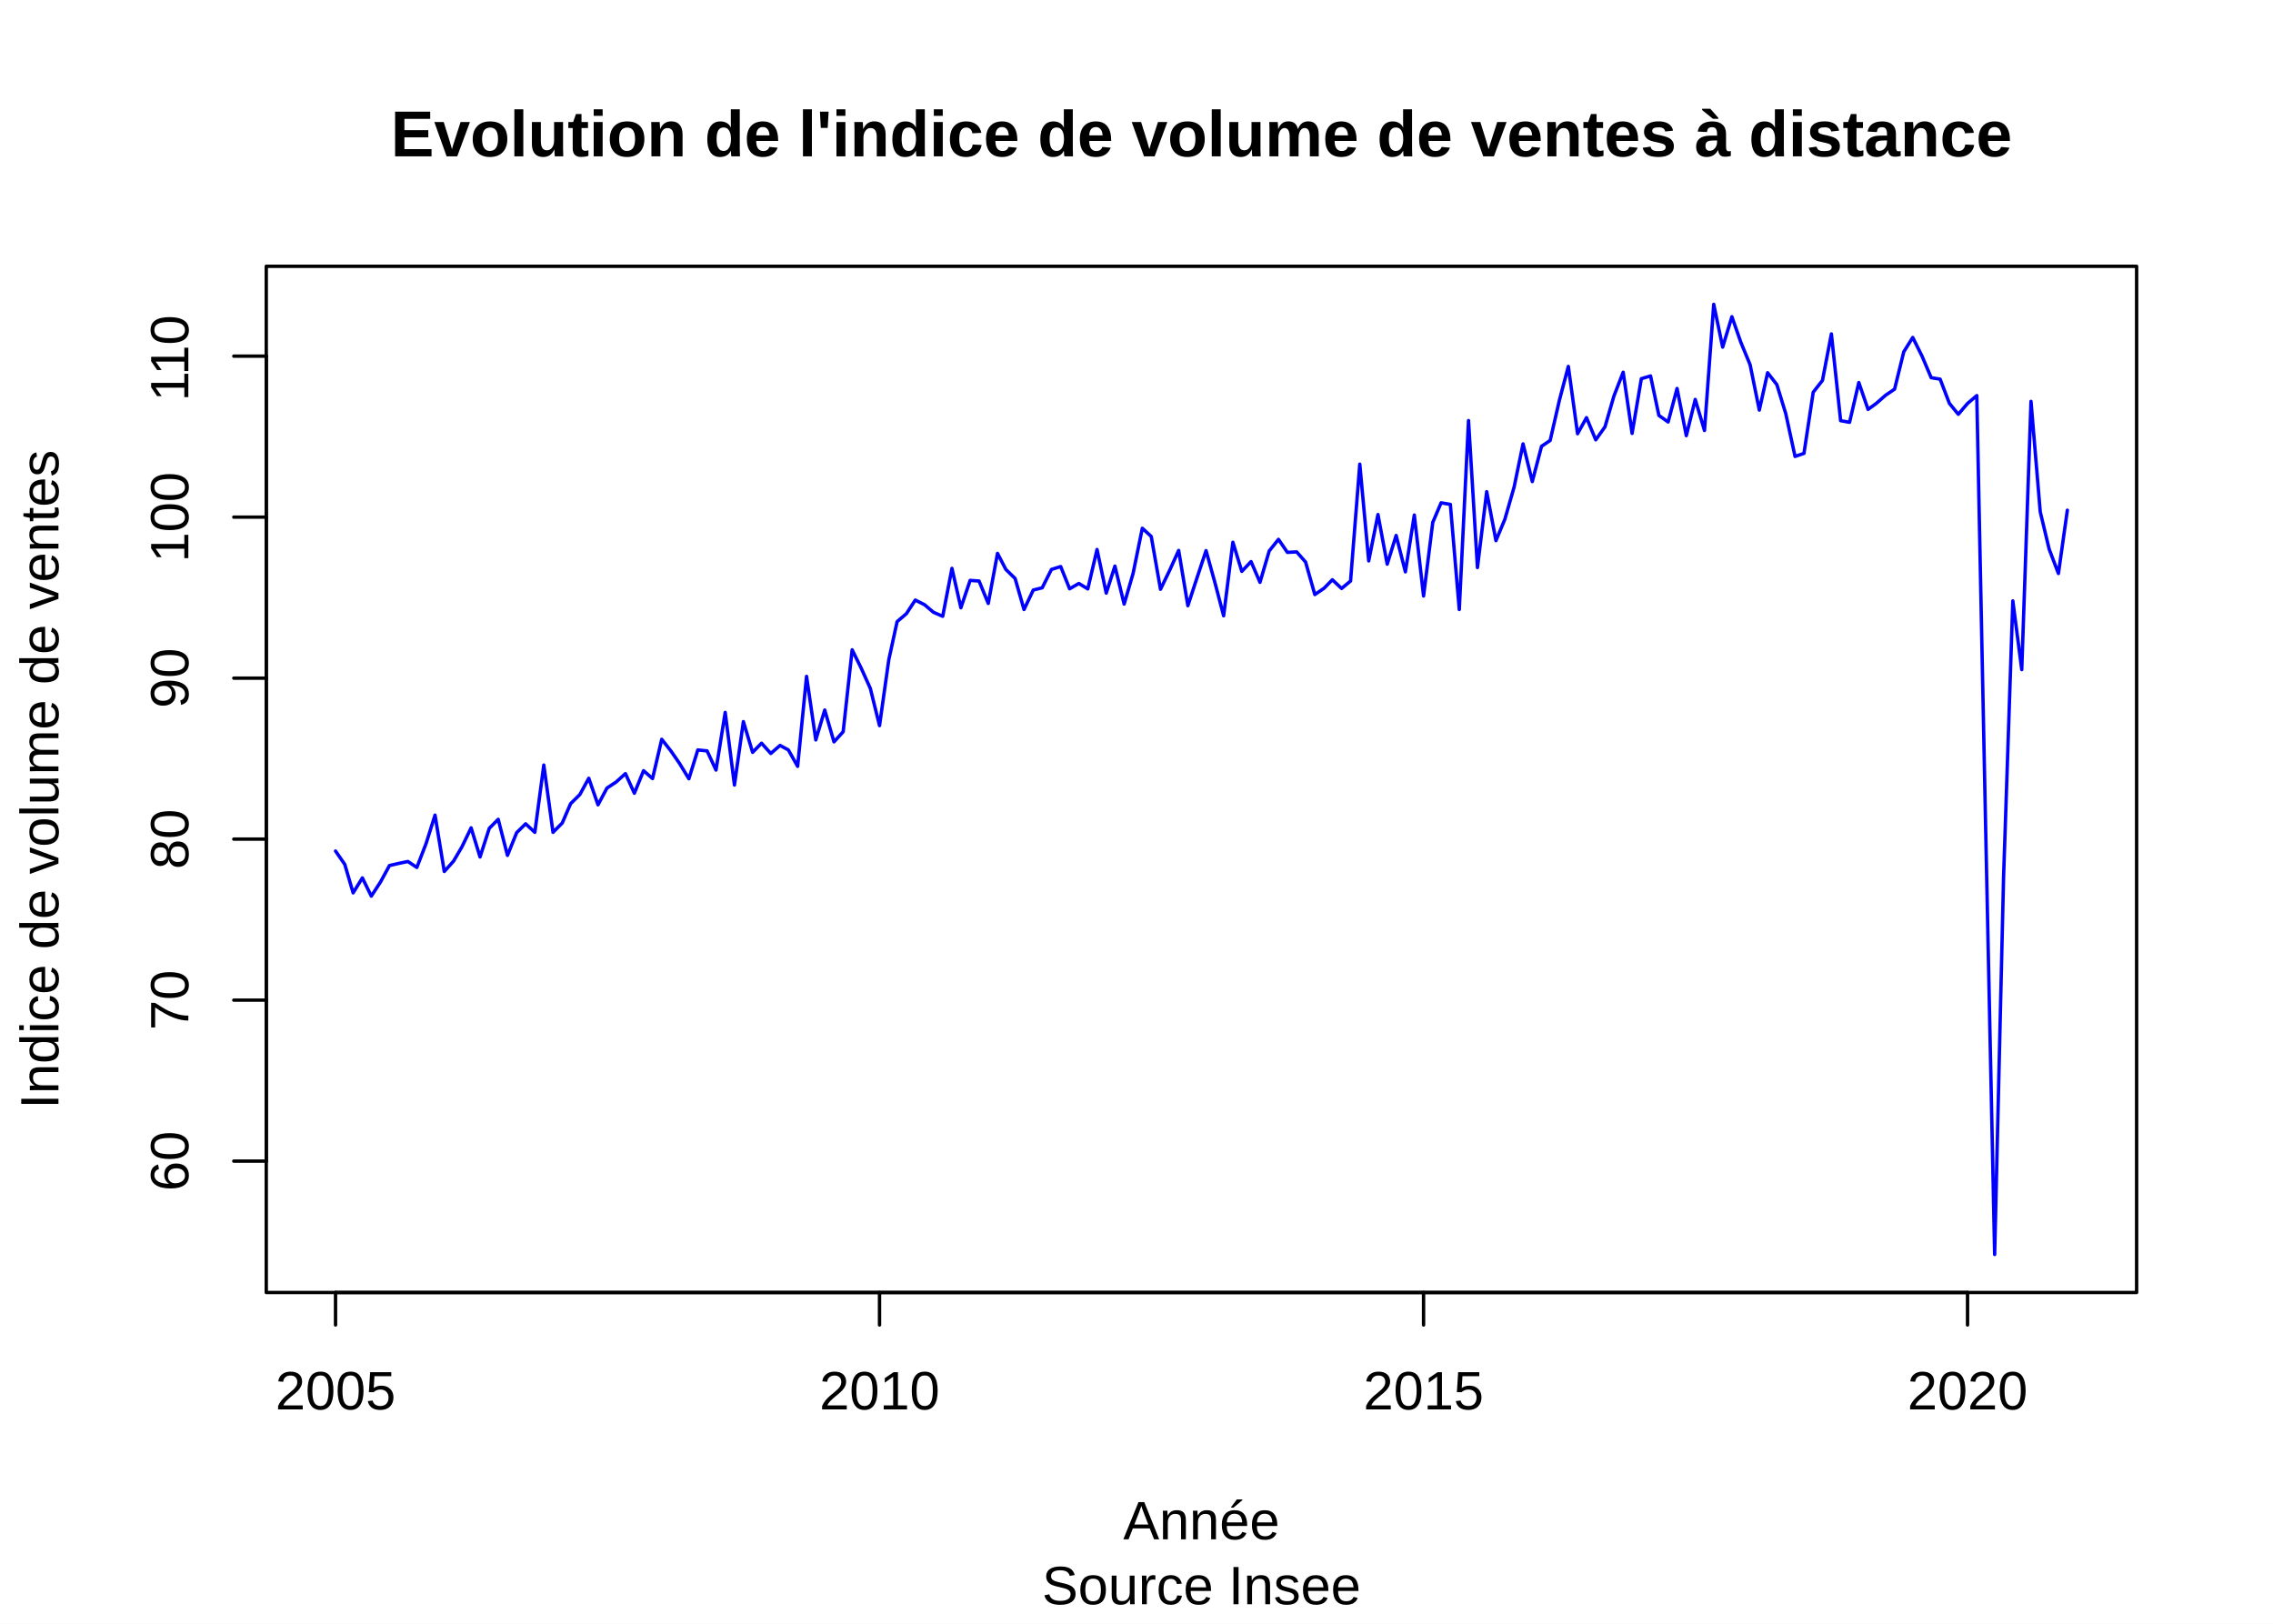
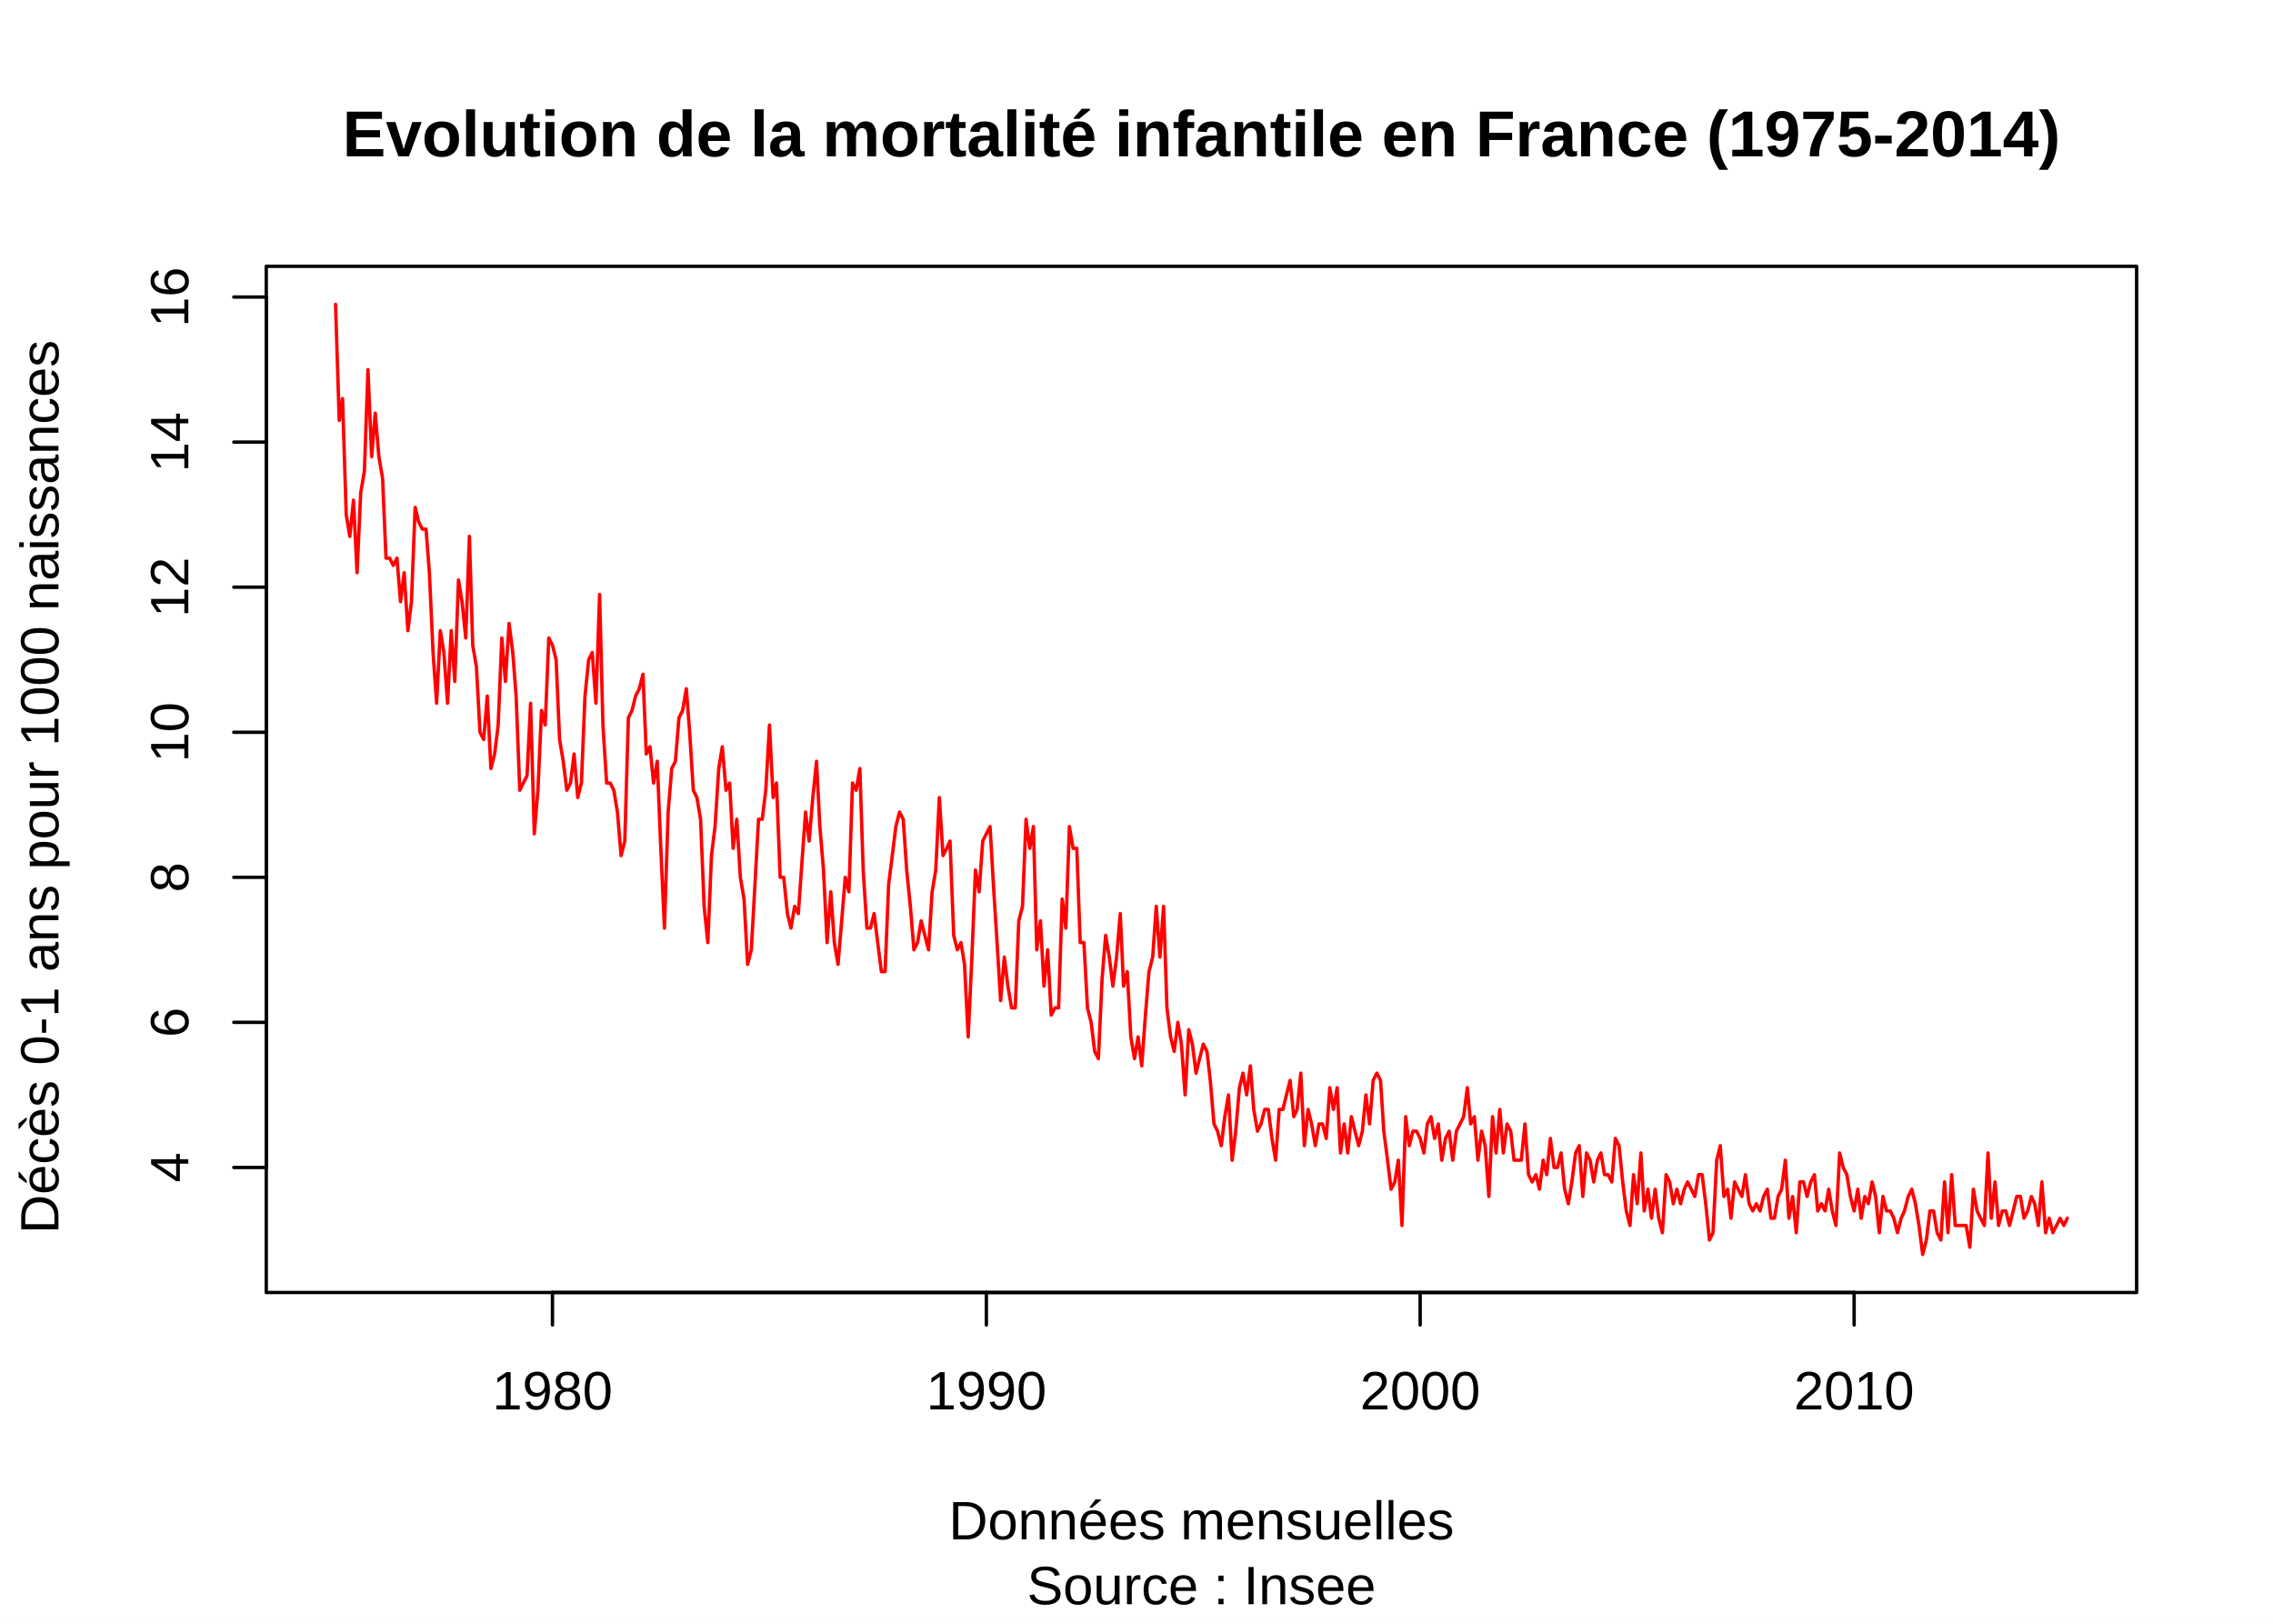
<svg xmlns="http://www.w3.org/2000/svg" viewBox="0 0 504.00 360.00">
  <defs>
    <style type="text/css">
    line, polyline, polygon, path, rect, circle {
      fill: none;
      stroke: #000000;
      stroke-linecap: round;
      stroke-linejoin: round;
      stroke-miterlimit: 10.00;
    }
  </style>
  </defs>
  <rect width="100%" height="100%" style="stroke: none; fill: #FFFFFF;" />
  <defs>
    <clipPath id="cpNTkuMDR8NDczLjc2fDI4Ni41Nnw1OS4wNA==">
      <rect x="59.04" y="59.04" width="414.72" height="227.52" />
    </clipPath>
  </defs>
-   <polyline points="458.40,113.12 456.42,127.15 454.37,121.76 452.39,113.48 450.34,88.99 448.29,148.46 446.31,133.22 444.26,194.43 442.28,278.13 440.23,180.94 438.32,87.71 436.27,89.45 434.22,91.85 432.24,89.42 430.19,84.06 428.21,83.74 426.16,78.92 424.12,74.82 422.13,78.00 420.09,86.28 418.10,87.63 416.06,89.42 414.21,90.77 412.16,84.81 410.11,93.63 408.13,93.27 406.08,74.03 404.10,84.35 402.05,86.96 400.00,100.52 398.02,101.20 395.97,91.74 393.99,85.28 391.94,82.64 390.10,90.92 388.05,80.85 386.00,75.89 384.02,70.22 381.97,76.96 379.99,67.47 377.94,95.45 375.89,88.56 373.91,96.59 371.86,86.13 369.88,93.56 367.83,92.10 365.98,83.35 363.94,83.96 361.89,96.09 359.91,82.53 357.86,87.81 355.88,94.63 353.83,97.52 351.78,92.60 349.80,96.16 347.75,81.24 345.77,88.74 343.72,97.66 341.81,98.95 339.76,106.77 337.71,98.41 335.73,107.98 333.68,115.12 331.70,119.87 329.65,109.01 327.60,125.83 325.62,93.24 323.57,135.14 321.59,111.83 319.54,111.48 317.69,115.83 315.65,132.14 313.60,114.19 311.62,126.79 309.57,118.72 307.59,125.08 305.54,114.08 303.49,124.36 301.51,102.91 299.46,128.82 297.48,130.47 295.43,128.54 293.58,130.43 291.54,131.82 289.49,124.61 287.51,122.36 285.46,122.47 283.48,119.58 281.43,122.15 279.38,129.11 277.40,124.51 275.35,126.68 273.37,120.22 271.32,136.53 269.47,129.47 267.42,122.08 265.38,128.22 263.39,134.29 261.35,122.04 259.36,126.43 257.32,130.65 255.27,118.94 253.29,117.12 251.24,127.15 249.26,133.93 247.21,125.51 245.29,131.50 243.25,121.83 241.20,130.57 239.22,129.36 237.17,130.54 235.19,125.61 233.14,126.25 231.09,130.32 229.11,130.82 227.06,135.14 225.08,128.25 223.03,126.25 221.18,122.69 219.13,133.79 217.09,128.82 215.11,128.68 213.06,134.75 211.08,126.01 209.03,136.64 206.98,135.75 205.00,134.07 202.95,133.04 200.97,136.07 198.92,137.82 197.07,146.31 195.02,160.88 192.98,152.63 190.99,148.21 188.95,144.07 186.96,162.23 184.92,164.48 182.87,157.42 180.89,164.05 178.84,149.96 176.86,169.91 174.81,166.27 172.96,165.27 170.91,167.05 168.86,164.77 166.88,166.80 164.83,159.99 162.85,174.05 160.80,157.95 158.76,170.73 156.78,166.48 154.73,166.27 152.75,172.66 150.70,169.30 148.78,166.52 146.73,163.91 144.69,172.62 142.70,170.87 140.66,175.87 138.68,171.52 136.63,173.37 134.58,174.73 132.60,178.44 130.55,172.55 128.57,176.16 126.52,178.19 124.67,182.47 122.62,184.54 120.58,169.62 118.59,184.54 116.55,182.65 114.56,184.61 112.52,189.65 110.47,181.65 108.49,183.65 106.44,190.00 104.46,183.54 102.41,187.79 100.56,190.93 98.51,193.22 96.46,180.72 94.48,187.01 92.43,192.32 90.45,191.00 88.40,191.43 86.36,191.90 84.37,195.54 82.33,198.68 80.35,194.64 78.30,197.96 76.45,191.65 74.40,188.68 " style="stroke-width: 0.75; stroke: #0000FF;" clip-path="url(#cpNTkuMDR8NDczLjc2fDI4Ni41Nnw1OS4wNA==)" />
+   <polyline points="74.40,67.47 75.22,93.20 75.95,88.37 76.77,114.10 77.56,118.93 78.38,110.89 79.17,126.97 79.98,109.28 80.80,104.45 81.59,81.94 82.41,101.24 83.20,91.59 84.01,101.24 84.83,106.06 85.59,123.75 86.41,123.75 87.20,125.36 88.02,123.75 88.81,133.40 89.62,126.97 90.44,139.83 91.23,133.40 92.05,112.49 92.84,115.71 93.65,117.32 94.47,117.32 95.21,126.97 96.02,144.66 96.81,155.91 97.63,139.83 98.42,144.66 99.24,155.91 100.05,139.83 100.84,151.09 101.66,128.58 102.45,133.40 103.27,141.44 104.08,118.93 104.82,143.05 105.64,147.87 106.43,162.35 107.25,163.96 108.04,154.31 108.85,170.39 109.67,167.17 110.46,160.74 111.27,141.44 112.07,151.09 112.88,138.22 113.70,144.66 114.44,154.31 115.25,175.21 116.04,173.60 116.86,172.00 117.65,155.91 118.47,184.86 119.28,175.21 120.07,157.52 120.89,160.74 121.68,141.44 122.50,143.05 123.31,146.27 124.08,163.96 124.89,168.78 125.68,175.21 126.50,173.60 127.29,167.17 128.11,176.82 128.92,173.60 129.71,154.31 130.53,146.27 131.32,144.66 132.14,155.91 132.95,131.79 133.69,160.74 134.51,173.60 135.30,173.60 136.11,175.21 136.90,180.04 137.72,189.69 138.54,186.47 139.33,159.13 140.14,157.52 140.93,154.31 141.75,152.70 142.57,149.48 143.30,167.17 144.12,165.56 144.91,173.60 145.73,168.78 146.52,188.08 147.33,205.77 148.15,180.04 148.94,170.39 149.76,168.78 150.55,159.13 151.36,157.52 152.18,152.70 152.92,162.35 153.73,175.21 154.52,176.82 155.34,181.64 156.13,200.94 156.95,208.98 157.76,189.69 158.55,183.25 159.37,170.39 160.16,165.56 160.98,175.21 161.79,173.60 162.56,188.08 163.37,181.64 164.16,194.51 164.98,199.33 165.77,213.81 166.59,210.59 167.40,196.12 168.19,181.64 169.01,181.64 169.80,175.21 170.62,160.74 171.43,176.82 172.17,173.60 172.99,194.51 173.78,194.51 174.59,202.55 175.38,205.77 176.20,200.94 177.02,202.55 177.81,191.29 178.62,180.04 179.41,186.47 180.23,176.82 181.05,168.78 181.79,183.25 182.60,192.90 183.39,208.98 184.21,197.73 185.00,208.98 185.82,213.81 186.63,204.16 187.42,194.51 188.24,197.73 189.03,173.60 189.84,175.21 190.66,170.39 191.40,192.90 192.22,205.77 193.01,205.77 193.82,202.55 194.61,208.98 195.43,215.42 196.25,215.42 197.04,196.12 197.85,189.69 198.64,183.25 199.46,180.04 200.28,181.64 201.04,192.90 201.86,200.94 202.65,210.59 203.46,208.98 204.25,204.16 205.07,207.38 205.89,210.59 206.68,197.73 207.49,192.90 208.28,176.82 209.10,189.69 209.92,188.08 210.65,186.47 211.47,207.38 212.26,210.59 213.08,208.98 213.87,213.81 214.68,229.89 215.50,212.20 216.29,192.90 217.11,197.73 217.90,186.47 218.71,184.86 219.53,183.25 220.27,196.12 221.08,208.98 221.87,221.85 222.69,212.20 223.48,218.63 224.30,223.46 225.11,223.46 225.90,204.16 226.72,200.94 227.51,181.64 228.33,188.08 229.14,183.25 229.88,210.59 230.70,204.16 231.49,218.63 232.30,210.59 233.09,225.06 233.91,223.46 234.73,223.46 235.52,199.33 236.33,205.77 237.12,183.25 237.94,188.08 238.76,188.08 239.52,208.98 240.34,208.98 241.13,223.46 241.94,226.67 242.73,233.11 243.55,234.71 244.37,217.02 245.16,207.38 245.97,212.20 246.76,218.63 247.58,212.20 248.40,202.55 249.13,218.63 249.95,215.42 250.74,229.89 251.56,234.71 252.35,229.89 253.16,236.32 253.98,225.06 254.77,215.42 255.59,212.20 256.38,200.94 257.19,212.20 258.01,200.94 258.75,223.46 259.56,229.89 260.36,233.11 261.17,226.67 261.96,231.50 262.78,242.75 263.59,228.28 264.39,231.50 265.20,237.93 265.99,234.71 266.81,231.50 267.62,233.11 268.36,239.54 269.18,249.19 269.97,250.79 270.79,254.01 271.58,247.58 272.39,242.75 273.21,257.23 274.00,250.79 274.82,241.15 275.61,237.93 276.42,242.75 277.24,236.32 278.00,245.97 278.82,250.79 279.61,249.19 280.43,245.97 281.22,245.97 282.03,252.40 282.85,257.23 283.64,245.97 284.46,245.97 285.25,242.75 286.06,239.54 286.88,247.58 287.62,245.97 288.43,237.93 289.22,254.01 290.04,245.97 290.83,249.19 291.65,254.01 292.46,249.19 293.25,249.19 294.07,252.40 294.86,241.15 295.68,245.97 296.49,241.15 297.23,255.62 298.05,249.19 298.84,255.62 299.65,247.58 300.44,250.79 301.26,254.01 302.08,250.79 302.87,242.75 303.68,249.19 304.47,239.54 305.29,237.93 306.11,239.54 306.84,250.79 307.66,257.23 308.45,263.66 309.27,262.05 310.06,257.23 310.87,271.70 311.69,247.58 312.48,254.01 313.30,250.79 314.09,250.79 314.90,252.40 315.72,255.62 316.48,249.19 317.30,247.58 318.09,252.40 318.91,249.19 319.70,257.23 320.51,252.40 321.33,250.79 322.12,257.23 322.94,250.79 323.73,249.19 324.54,247.58 325.36,241.15 326.10,249.19 326.91,247.58 327.70,257.23 328.52,250.79 329.31,254.01 330.13,265.27 330.94,247.58 331.73,255.62 332.55,245.97 333.34,255.62 334.16,249.19 334.97,250.79 335.71,257.23 336.53,257.23 337.32,257.23 338.13,249.19 338.93,260.44 339.74,262.05 340.56,260.44 341.35,263.66 342.16,257.23 342.96,260.44 343.77,252.40 344.59,258.84 345.33,258.84 346.14,255.62 346.93,263.66 347.75,266.88 348.54,262.05 349.36,255.62 350.17,254.01 350.96,265.27 351.78,255.62 352.57,257.23 353.39,262.05 354.20,257.23 354.97,255.62 355.78,260.44 356.57,260.44 357.39,262.05 358.18,252.40 359.00,254.01 359.81,262.05 360.60,268.48 361.42,271.70 362.21,260.44 363.03,266.88 363.84,255.62 364.58,268.48 365.40,263.66 366.19,270.09 367.00,263.66 367.79,270.09 368.61,273.31 369.43,260.44 370.22,262.05 371.03,266.88 371.82,263.66 372.64,266.88 373.46,263.66 374.19,262.05 375.01,263.66 375.80,265.27 376.62,260.44 377.41,260.44 378.22,266.88 379.04,274.92 379.83,273.31 380.65,257.23 381.44,254.01 382.25,265.27 383.07,263.66 383.81,270.09 384.62,262.05 385.41,263.66 386.23,265.27 387.02,260.44 387.84,266.88 388.65,268.48 389.44,266.88 390.26,268.48 391.05,265.27 391.87,263.66 392.68,270.09 393.45,270.09 394.26,265.27 395.05,263.66 395.87,257.23 396.66,270.09 397.48,265.27 398.29,273.31 399.08,262.05 399.90,262.05 400.69,265.27 401.51,262.05 402.32,260.44 403.06,268.48 403.88,266.88 404.67,268.48 405.48,263.66 406.27,268.48 407.09,271.70 407.91,255.62 408.70,258.84 409.51,260.44 410.30,265.27 411.12,268.48 411.94,263.66 412.68,270.09 413.49,265.27 414.28,266.88 415.10,262.05 415.89,265.27 416.70,273.31 417.52,265.27 418.31,268.48 419.13,268.48 419.92,270.09 420.73,273.31 421.55,270.09 422.29,268.48 423.11,265.27 423.90,263.66 424.71,266.88 425.50,271.70 426.32,278.13 427.14,274.92 427.93,268.48 428.74,268.48 429.53,273.31 430.35,274.92 431.17,262.05 431.93,273.31 432.75,260.44 433.54,271.70 434.35,271.70 435.14,271.70 435.96,271.70 436.78,276.53 437.57,263.66 438.38,268.48 439.17,270.09 439.99,271.70 440.81,255.62 441.54,270.09 442.36,262.05 443.15,271.70 443.97,268.48 444.76,268.48 445.57,271.70 446.39,268.48 447.18,265.27 448.00,265.27 448.79,270.09 449.60,268.48 450.42,265.27 451.16,266.88 451.97,271.70 452.76,262.05 453.58,273.31 454.37,270.09 455.19,273.31 456.00,271.70 456.79,270.09 457.61,271.70 458.40,270.09 " style="stroke-width: 0.75; stroke: #FF0000;" clip-path="url(#cpNTkuMDR8NDczLjc2fDI4Ni41Nnw1OS4wNA==)" />
  <defs>
    <clipPath id="cpMC4wMHw1MDQuMDB8MzYwLjAwfDAuMDA=">
      <rect x="0.00" y="0.00" width="504.00" height="360.00" />
    </clipPath>
  </defs>
-   <line x1="74.40" y1="286.56" x2="436.27" y2="286.56" style="stroke-width: 0.75;" clip-path="url(#cpMC4wMHw1MDQuMDB8MzYwLjAwfDAuMDA=)" />
-   <line x1="74.40" y1="286.56" x2="74.40" y2="293.76" style="stroke-width: 0.75;" clip-path="url(#cpMC4wMHw1MDQuMDB8MzYwLjAwfDAuMDA=)" />
-   <line x1="195.02" y1="286.56" x2="195.02" y2="293.76" style="stroke-width: 0.75;" clip-path="url(#cpMC4wMHw1MDQuMDB8MzYwLjAwfDAuMDA=)" />
-   <line x1="315.65" y1="286.56" x2="315.65" y2="293.76" style="stroke-width: 0.75;" clip-path="url(#cpMC4wMHw1MDQuMDB8MzYwLjAwfDAuMDA=)" />
-   <line x1="436.27" y1="286.56" x2="436.27" y2="293.76" style="stroke-width: 0.75;" clip-path="url(#cpMC4wMHw1MDQuMDB8MzYwLjAwfDAuMDA=)" />
+   <line x1="122.50" y1="286.56" x2="411.12" y2="286.56" style="stroke-width: 0.75;" clip-path="url(#cpMC4wMHw1MDQuMDB8MzYwLjAwfDAuMDA=)" />
+   <line x1="122.50" y1="286.56" x2="122.50" y2="293.76" style="stroke-width: 0.75;" clip-path="url(#cpMC4wMHw1MDQuMDB8MzYwLjAwfDAuMDA=)" />
+   <line x1="218.71" y1="286.56" x2="218.71" y2="293.76" style="stroke-width: 0.75;" clip-path="url(#cpMC4wMHw1MDQuMDB8MzYwLjAwfDAuMDA=)" />
+   <line x1="314.90" y1="286.56" x2="314.90" y2="293.76" style="stroke-width: 0.75;" clip-path="url(#cpMC4wMHw1MDQuMDB8MzYwLjAwfDAuMDA=)" />
+   <line x1="411.12" y1="286.56" x2="411.12" y2="293.76" style="stroke-width: 0.75;" clip-path="url(#cpMC4wMHw1MDQuMDB8MzYwLjAwfDAuMDA=)" />
  <g clip-path="url(#cpMC4wMHw1MDQuMDB8MzYwLjAwfDAuMDA=)">
-     <text x="61.05" y="312.48" style="font-size: 12.00px; font-family: Arial;" textLength="26.70px" lengthAdjust="spacingAndGlyphs">2005</text>
+     <text x="109.15" y="312.48" style="font-size: 12.00px; font-family: Arial;" textLength="26.70px" lengthAdjust="spacingAndGlyphs">1980</text>
  </g>
  <g clip-path="url(#cpMC4wMHw1MDQuMDB8MzYwLjAwfDAuMDA=)">
-     <text x="181.68" y="312.48" style="font-size: 12.00px; font-family: Arial;" textLength="26.70px" lengthAdjust="spacingAndGlyphs">2010</text>
+     <text x="205.37" y="312.48" style="font-size: 12.00px; font-family: Arial;" textLength="26.70px" lengthAdjust="spacingAndGlyphs">1990</text>
  </g>
  <g clip-path="url(#cpMC4wMHw1MDQuMDB8MzYwLjAwfDAuMDA=)">
-     <text x="302.30" y="312.48" style="font-size: 12.00px; font-family: Arial;" textLength="26.70px" lengthAdjust="spacingAndGlyphs">2015</text>
+     <text x="301.56" y="312.48" style="font-size: 12.00px; font-family: Arial;" textLength="26.70px" lengthAdjust="spacingAndGlyphs">2000</text>
  </g>
  <g clip-path="url(#cpMC4wMHw1MDQuMDB8MzYwLjAwfDAuMDA=)">
-     <text x="422.92" y="312.48" style="font-size: 12.00px; font-family: Arial;" textLength="26.70px" lengthAdjust="spacingAndGlyphs">2020</text>
+     <text x="397.77" y="312.48" style="font-size: 12.00px; font-family: Arial;" textLength="26.70px" lengthAdjust="spacingAndGlyphs">2010</text>
  </g>
-   <line x1="59.04" y1="257.43" x2="59.04" y2="78.96" style="stroke-width: 0.75;" clip-path="url(#cpMC4wMHw1MDQuMDB8MzYwLjAwfDAuMDA=)" />
-   <line x1="59.04" y1="257.43" x2="51.84" y2="257.43" style="stroke-width: 0.75;" clip-path="url(#cpMC4wMHw1MDQuMDB8MzYwLjAwfDAuMDA=)" />
-   <line x1="59.04" y1="221.74" x2="51.84" y2="221.74" style="stroke-width: 0.75;" clip-path="url(#cpMC4wMHw1MDQuMDB8MzYwLjAwfDAuMDA=)" />
-   <line x1="59.04" y1="186.04" x2="51.84" y2="186.04" style="stroke-width: 0.75;" clip-path="url(#cpMC4wMHw1MDQuMDB8MzYwLjAwfDAuMDA=)" />
-   <line x1="59.04" y1="150.35" x2="51.84" y2="150.35" style="stroke-width: 0.75;" clip-path="url(#cpMC4wMHw1MDQuMDB8MzYwLjAwfDAuMDA=)" />
-   <line x1="59.04" y1="114.65" x2="51.84" y2="114.65" style="stroke-width: 0.75;" clip-path="url(#cpMC4wMHw1MDQuMDB8MzYwLjAwfDAuMDA=)" />
-   <line x1="59.04" y1="78.96" x2="51.84" y2="78.96" style="stroke-width: 0.75;" clip-path="url(#cpMC4wMHw1MDQuMDB8MzYwLjAwfDAuMDA=)" />
+   <line x1="59.04" y1="258.84" x2="59.04" y2="65.86" style="stroke-width: 0.75;" clip-path="url(#cpMC4wMHw1MDQuMDB8MzYwLjAwfDAuMDA=)" />
+   <line x1="59.04" y1="258.84" x2="51.84" y2="258.84" style="stroke-width: 0.75;" clip-path="url(#cpMC4wMHw1MDQuMDB8MzYwLjAwfDAuMDA=)" />
+   <line x1="59.04" y1="226.67" x2="51.84" y2="226.67" style="stroke-width: 0.75;" clip-path="url(#cpMC4wMHw1MDQuMDB8MzYwLjAwfDAuMDA=)" />
+   <line x1="59.04" y1="194.51" x2="51.84" y2="194.51" style="stroke-width: 0.75;" clip-path="url(#cpMC4wMHw1MDQuMDB8MzYwLjAwfDAuMDA=)" />
+   <line x1="59.04" y1="162.35" x2="51.84" y2="162.35" style="stroke-width: 0.75;" clip-path="url(#cpMC4wMHw1MDQuMDB8MzYwLjAwfDAuMDA=)" />
+   <line x1="59.04" y1="130.18" x2="51.84" y2="130.18" style="stroke-width: 0.75;" clip-path="url(#cpMC4wMHw1MDQuMDB8MzYwLjAwfDAuMDA=)" />
+   <line x1="59.04" y1="98.02" x2="51.84" y2="98.02" style="stroke-width: 0.75;" clip-path="url(#cpMC4wMHw1MDQuMDB8MzYwLjAwfDAuMDA=)" />
+   <line x1="59.04" y1="65.86" x2="51.84" y2="65.86" style="stroke-width: 0.75;" clip-path="url(#cpMC4wMHw1MDQuMDB8MzYwLjAwfDAuMDA=)" />
  <g clip-path="url(#cpMC4wMHw1MDQuMDB8MzYwLjAwfDAuMDA=)">
-     <text transform="translate(41.76,264.10) rotate(-90)" style="font-size: 12.00px; font-family: Arial;" textLength="13.35px" lengthAdjust="spacingAndGlyphs">60</text>
+     <text transform="translate(41.76,262.17) rotate(-90)" style="font-size: 12.00px; font-family: Arial;" textLength="6.67px" lengthAdjust="spacingAndGlyphs">4</text>
  </g>
  <g clip-path="url(#cpMC4wMHw1MDQuMDB8MzYwLjAwfDAuMDA=)">
-     <text transform="translate(41.76,228.41) rotate(-90)" style="font-size: 12.00px; font-family: Arial;" textLength="13.35px" lengthAdjust="spacingAndGlyphs">70</text>
+     <text transform="translate(41.76,230.01) rotate(-90)" style="font-size: 12.00px; font-family: Arial;" textLength="6.67px" lengthAdjust="spacingAndGlyphs">6</text>
  </g>
  <g clip-path="url(#cpMC4wMHw1MDQuMDB8MzYwLjAwfDAuMDA=)">
-     <text transform="translate(41.76,192.72) rotate(-90)" style="font-size: 12.00px; font-family: Arial;" textLength="13.35px" lengthAdjust="spacingAndGlyphs">80</text>
+     <text transform="translate(41.76,197.85) rotate(-90)" style="font-size: 12.00px; font-family: Arial;" textLength="6.67px" lengthAdjust="spacingAndGlyphs">8</text>
  </g>
  <g clip-path="url(#cpMC4wMHw1MDQuMDB8MzYwLjAwfDAuMDA=)">
-     <text transform="translate(41.76,157.02) rotate(-90)" style="font-size: 12.00px; font-family: Arial;" textLength="13.35px" lengthAdjust="spacingAndGlyphs">90</text>
+     <text transform="translate(41.76,169.02) rotate(-90)" style="font-size: 12.00px; font-family: Arial;" textLength="13.35px" lengthAdjust="spacingAndGlyphs">10</text>
  </g>
  <g clip-path="url(#cpMC4wMHw1MDQuMDB8MzYwLjAwfDAuMDA=)">
-     <text transform="translate(41.76,124.67) rotate(-90)" style="font-size: 12.00px; font-family: Arial;" textLength="20.02px" lengthAdjust="spacingAndGlyphs">100</text>
+     <text transform="translate(41.76,136.86) rotate(-90)" style="font-size: 12.00px; font-family: Arial;" textLength="13.35px" lengthAdjust="spacingAndGlyphs">12</text>
  </g>
  <g clip-path="url(#cpMC4wMHw1MDQuMDB8MzYwLjAwfDAuMDA=)">
-     <text transform="translate(41.76,88.97) rotate(-90)" style="font-size: 12.00px; font-family: Arial;" textLength="20.02px" lengthAdjust="spacingAndGlyphs">110</text>
+     <text transform="translate(41.76,104.70) rotate(-90)" style="font-size: 12.00px; font-family: Arial;" textLength="13.35px" lengthAdjust="spacingAndGlyphs">14</text>
+   </g>
+   <g clip-path="url(#cpMC4wMHw1MDQuMDB8MzYwLjAwfDAuMDA=)">
+     <text transform="translate(41.76,72.53) rotate(-90)" style="font-size: 12.00px; font-family: Arial;" textLength="13.35px" lengthAdjust="spacingAndGlyphs">16</text>
  </g>
  <polyline points="59.04,286.56 473.76,286.56 473.76,59.04 59.04,59.04 59.04,286.56 " style="stroke-width: 0.75;" clip-path="url(#cpMC4wMHw1MDQuMDB8MzYwLjAwfDAuMDA=)" />
  <g clip-path="url(#cpMC4wMHw1MDQuMDB8MzYwLjAwfDAuMDA=)">
-     <text x="86.64" y="34.67" style="font-size: 14.40px; font-weight: bold; font-family: Arial;" textLength="359.52px" lengthAdjust="spacingAndGlyphs">Evolution de l'indice de volume de ventes à distance</text>
+     <text x="75.94" y="34.67" style="font-size: 14.40px; font-weight: bold; font-family: Arial;" textLength="380.91px" lengthAdjust="spacingAndGlyphs">Evolution de la mortalité infantile en France (1975-2014)</text>
  </g>
  <g clip-path="url(#cpMC4wMHw1MDQuMDB8MzYwLjAwfDAuMDA=)">
-     <text x="231.04" y="355.68" style="font-size: 12.00px; font-family: Arial;" textLength="70.71px" lengthAdjust="spacingAndGlyphs">Source Insee</text>
+     <text x="227.71" y="355.68" style="font-size: 12.00px; font-family: Arial;" textLength="77.38px" lengthAdjust="spacingAndGlyphs">Source : Insee</text>
  </g>
  <g clip-path="url(#cpMC4wMHw1MDQuMDB8MzYwLjAwfDAuMDA=)">
-     <text x="249.05" y="341.28" style="font-size: 12.00px; font-family: Arial;" textLength="34.70px" lengthAdjust="spacingAndGlyphs">Année</text>
+     <text x="210.37" y="341.28" style="font-size: 12.00px; font-family: Arial;" textLength="112.07px" lengthAdjust="spacingAndGlyphs">Données mensuelles</text>
  </g>
  <g clip-path="url(#cpMC4wMHw1MDQuMDB8MzYwLjAwfDAuMDA=)">
-     <text transform="translate(12.96,245.85) rotate(-90)" style="font-size: 12.00px; font-family: Arial;" textLength="146.09px" lengthAdjust="spacingAndGlyphs">Indice de volume de ventes</text>
+     <text transform="translate(12.96,273.53) rotate(-90)" style="font-size: 12.00px; font-family: Arial;" textLength="201.46px" lengthAdjust="spacingAndGlyphs">Décès 0-1 ans pour  1000 naissances</text>
  </g>
</svg>
